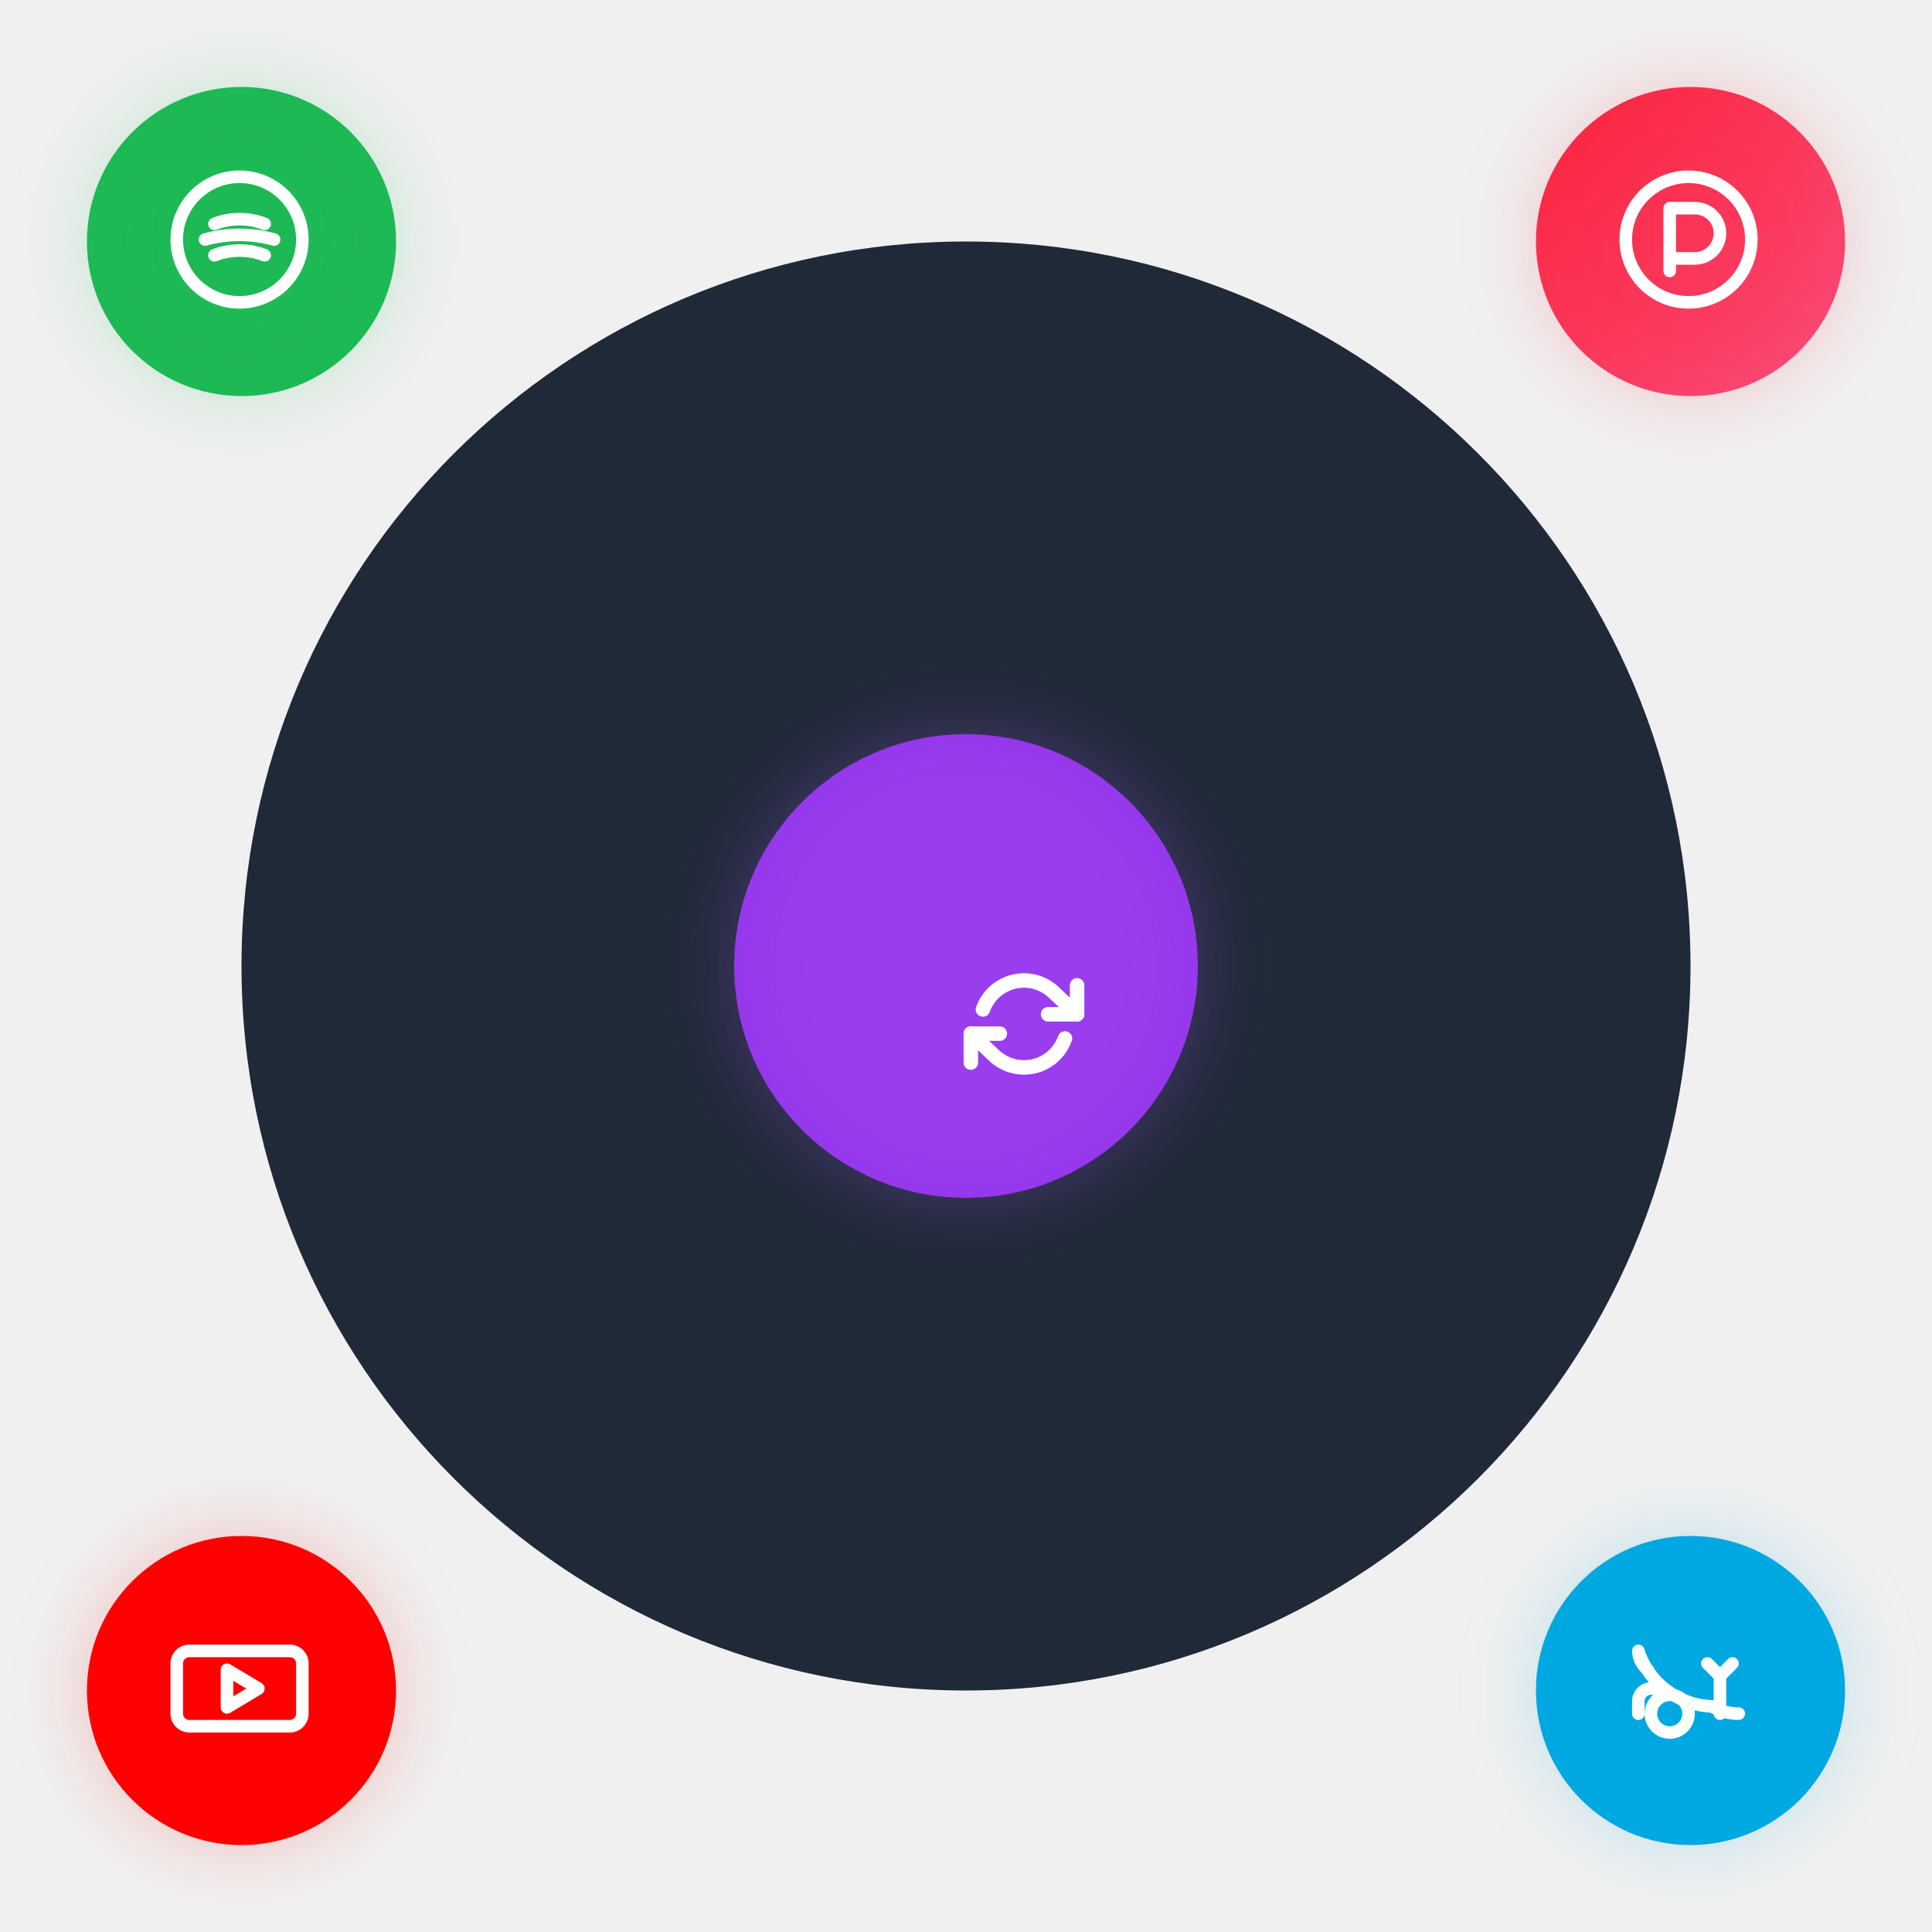
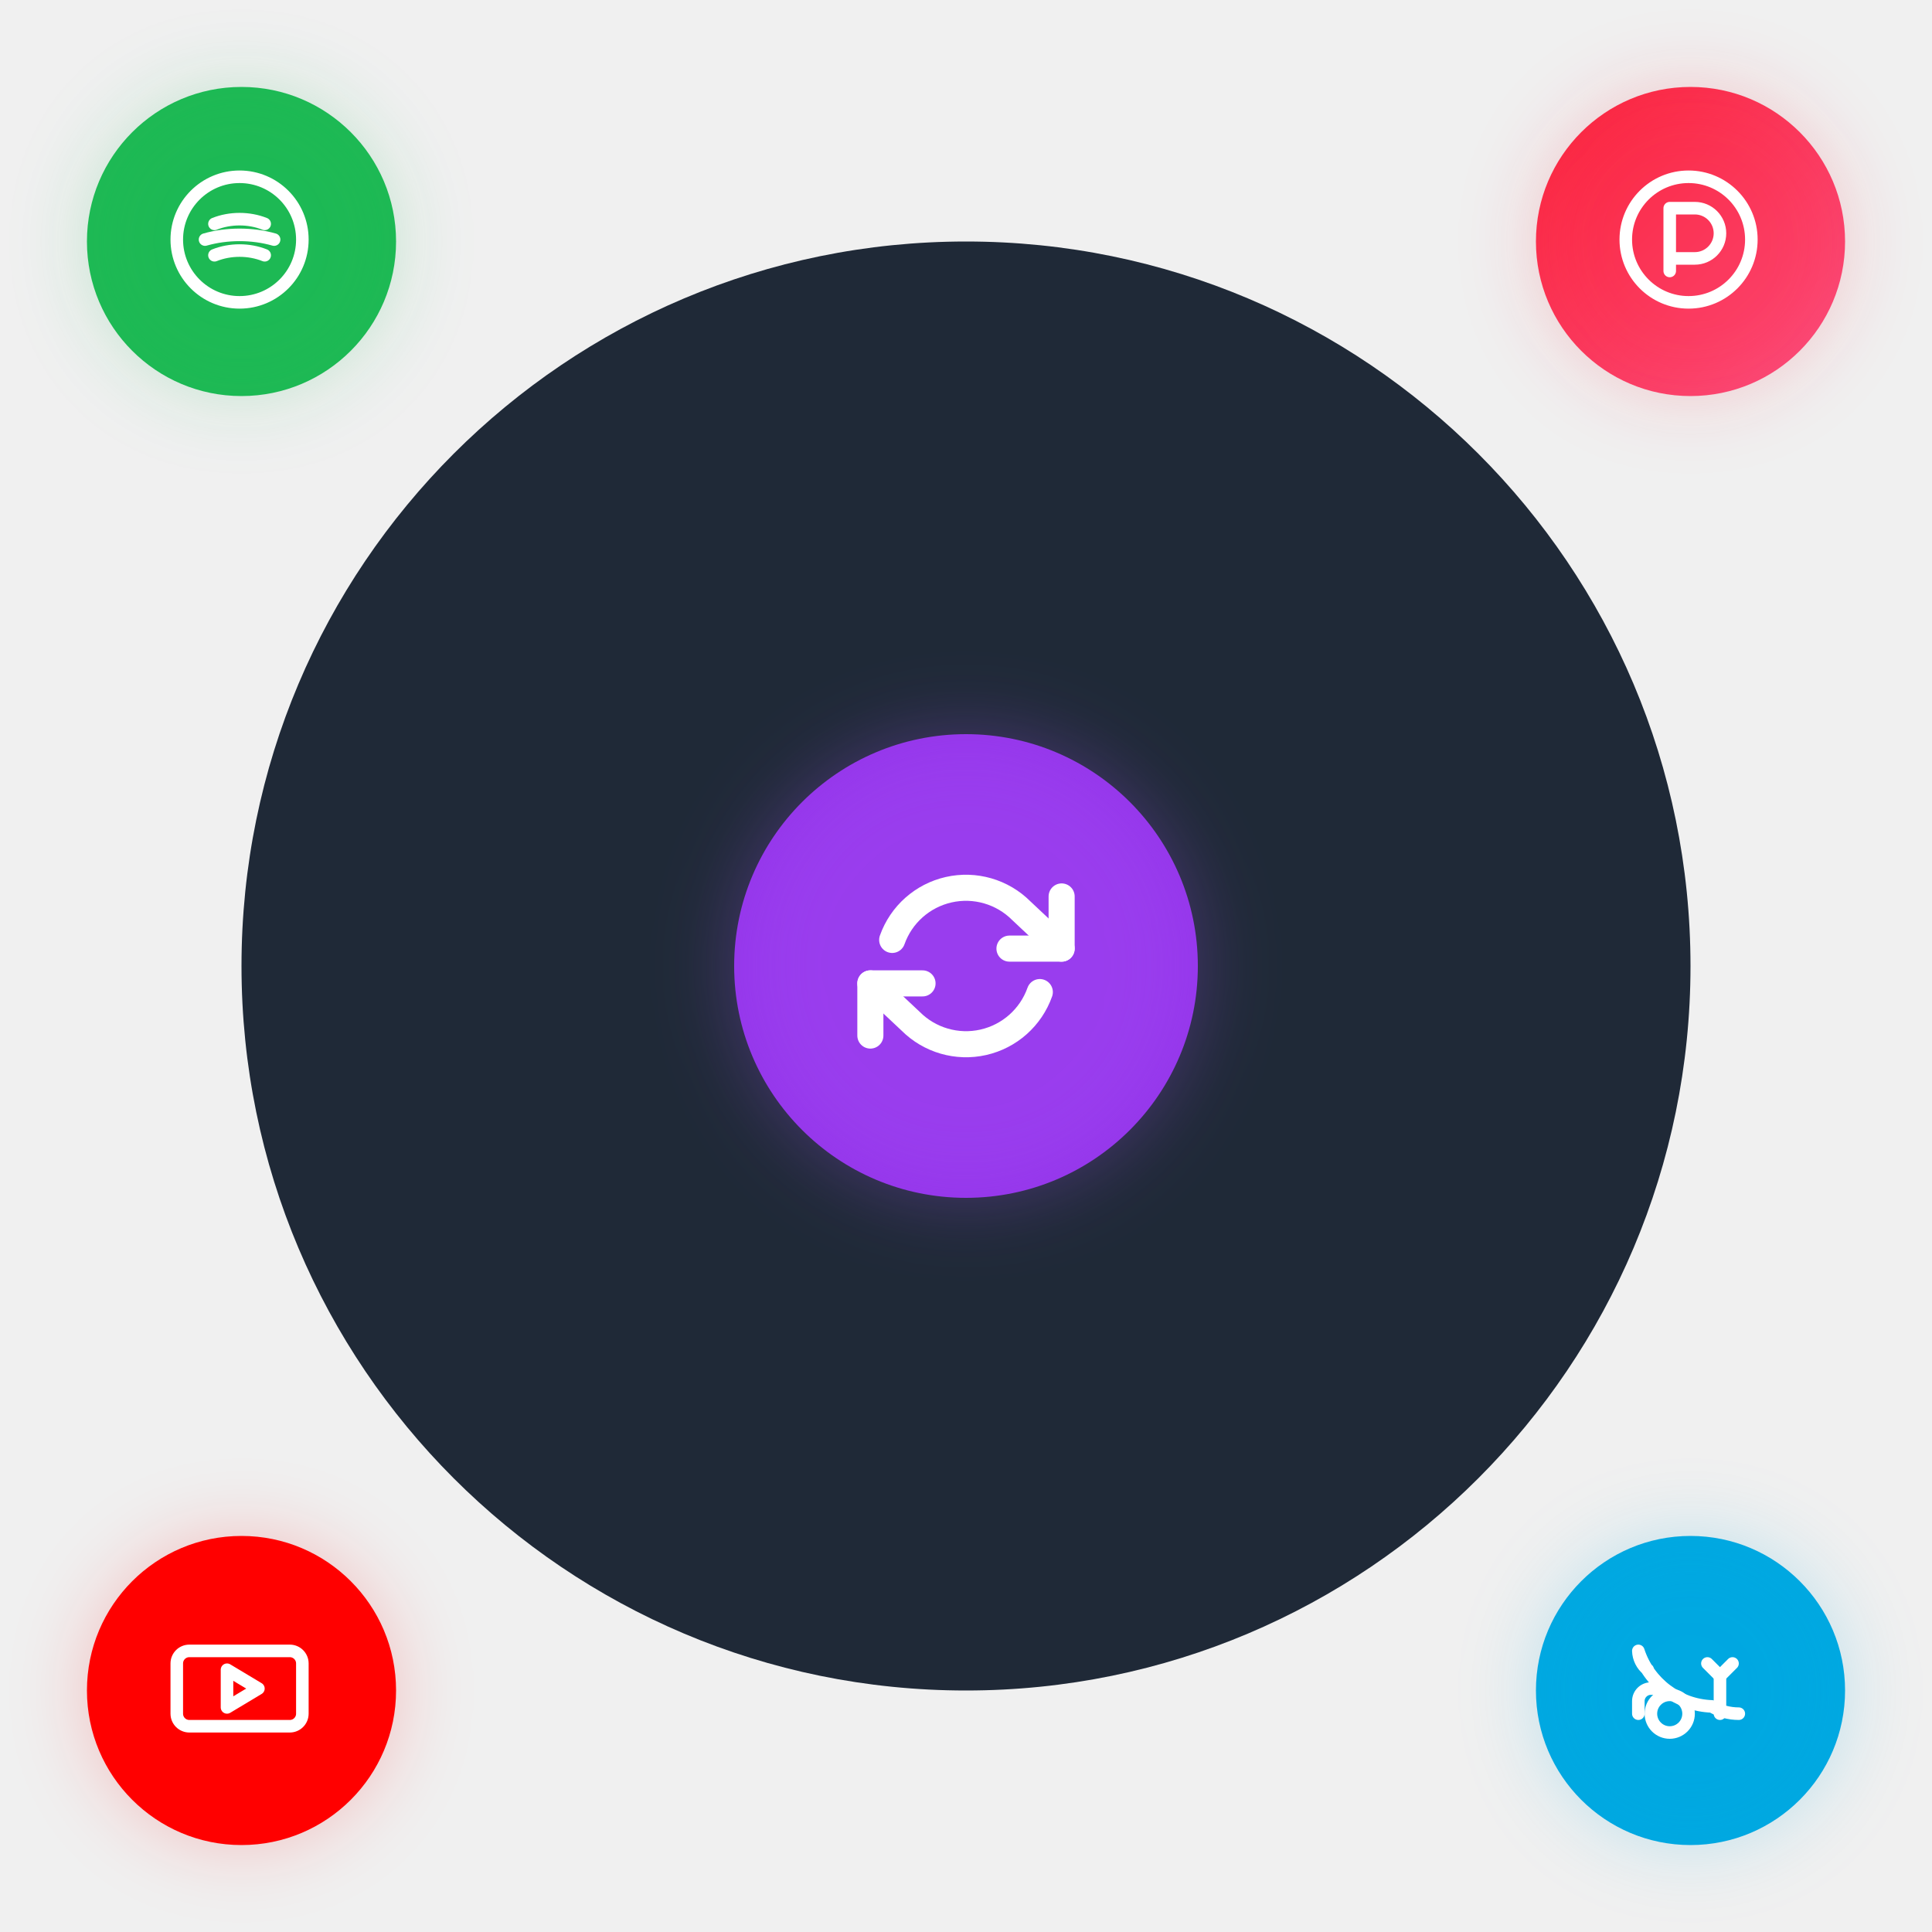
<svg xmlns="http://www.w3.org/2000/svg" viewBox="0 0 400 400" width="400" height="400">
  <circle cx="200" cy="200" r="150" fill="#1F2937" />
  <g transform="translate(50, 50)">
    <circle cx="0" cy="0" r="32" fill="#1DB954" />
    <circle cx="0" cy="0" r="32" fill="#1DB954" opacity="0.2" filter="blur(8px)" />
    <g fill="none" stroke="white" stroke-width="2" stroke-linecap="round" stroke-linejoin="round" transform="translate(-16, -16) scale(1.3)">
      <circle cx="12" cy="12" r="10" />
      <path d="M8 14.5c2.5-1 5.5-1 8 0" />
      <path d="M6.5 12c3.5-1 7.5-1 11 0" />
      <path d="M8 9.5c2.5-1 5.5-1 8 0" />
    </g>
  </g>
  <g transform="translate(350, 50)">
    <defs>
      <linearGradient id="appleGradient" x1="0%" y1="0%" x2="100%" y2="100%">
        <stop offset="0%" stop-color="#FB233B" />
        <stop offset="100%" stop-color="#FB5183" />
      </linearGradient>
    </defs>
    <circle cx="0" cy="0" r="32" fill="url(#appleGradient)" />
    <circle cx="0" cy="0" r="32" fill="#FB233B" opacity="0.2" filter="blur(8px)" />
    <g fill="none" stroke="white" stroke-width="2" stroke-linecap="round" stroke-linejoin="round" transform="translate(-16, -16) scale(1.3)">
      <circle cx="12" cy="12" r="10" />
      <path d="M9 17V7h4a4 4 0 1 1 0 8h-4" />
    </g>
  </g>
  <g transform="translate(50, 350)">
    <circle cx="0" cy="0" r="32" fill="#FF0000" />
    <circle cx="0" cy="0" r="32" fill="#FF0000" opacity="0.2" filter="blur(8px)" />
    <g fill="none" stroke="white" stroke-width="2" stroke-linecap="round" stroke-linejoin="round" transform="translate(-16, -16) scale(1.3)">
      <path d="M2 8a2 2 0 0 1 2-2h16a2 2 0 0 1 2 2v8a2 2 0 0 1-2 2H4a2 2 0 0 1-2-2z" />
      <path d="m10 15 5-3-5-3z" />
    </g>
  </g>
  <g transform="translate(350, 350)">
    <circle cx="0" cy="0" r="32" fill="#00A8E1" />
    <circle cx="0" cy="0" r="32" fill="#00A8E1" opacity="0.2" filter="blur(8px)" />
    <g fill="none" stroke="white" stroke-width="2" stroke-linecap="round" stroke-linejoin="round" transform="translate(-16, -16) scale(1.3)">
      <path d="M20 16c-1.56 0-3.04-.42-4.3-1.16A12.8 12.8 0 0 1 4 6a4 4 0 0 0 1.5 3M4 16v-2a2 2 0 0 1 2-2h2" />
      <circle cx="9" cy="16" r="3" />
      <path d="m15 8 2 2 2-2" />
      <path d="M17 10v6" />
    </g>
  </g>
  <g transform="translate(200, 200)">
    <circle cx="0" cy="0" r="48" fill="#9333EA" />
    <circle cx="0" cy="0" r="48" fill="#A855F7" opacity="0.3" filter="blur(8px)" />
-     <g fill="none" stroke="white" stroke-width="3" stroke-linecap="round" stroke-linejoin="round">
+     <g fill="none" stroke="white" stroke-width="3" stroke-linecap="round" stroke-linejoin="round" transform="scale(1.8) translate(-12, -12)">
      <path d="M23 4v6h-6" />
      <path d="M1 20v-6h6" />
      <path d="M3.51 9a9 9 0 0 1 14.85-3.36L23 10M1 14l4.64 4.36A9 9 0 0 0 20.49 15" />
    </g>
  </g>
</svg>
